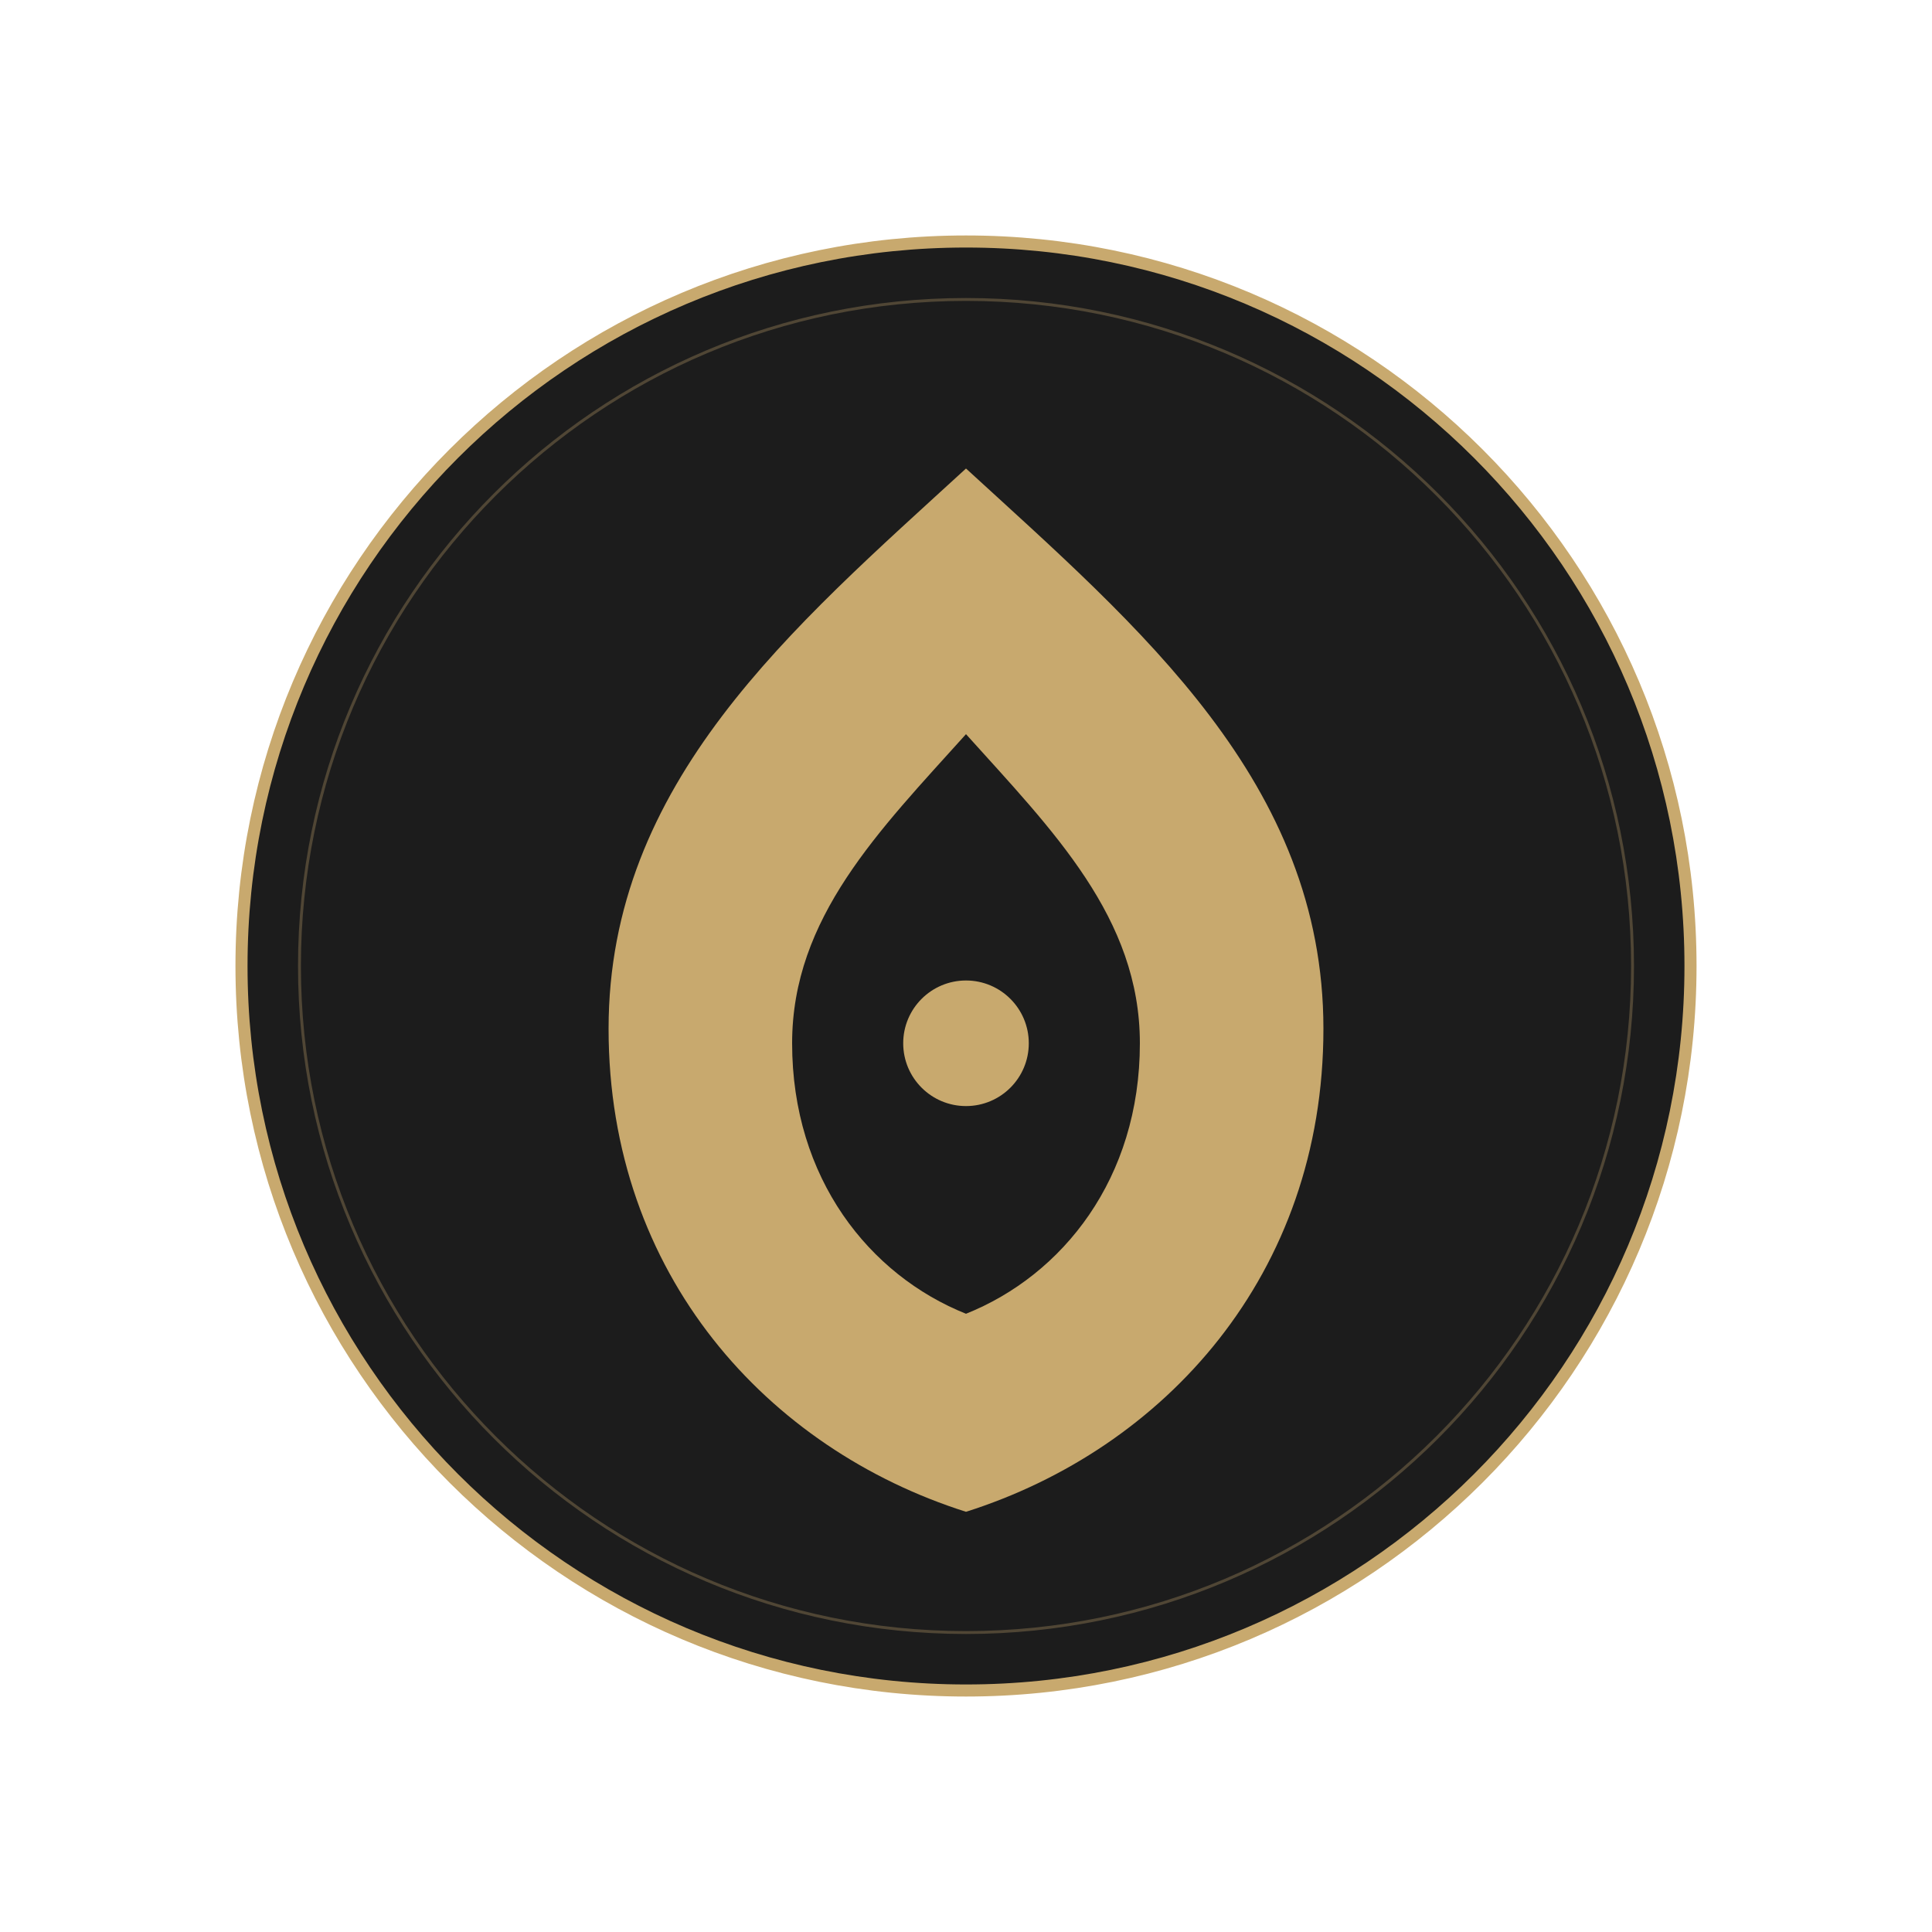
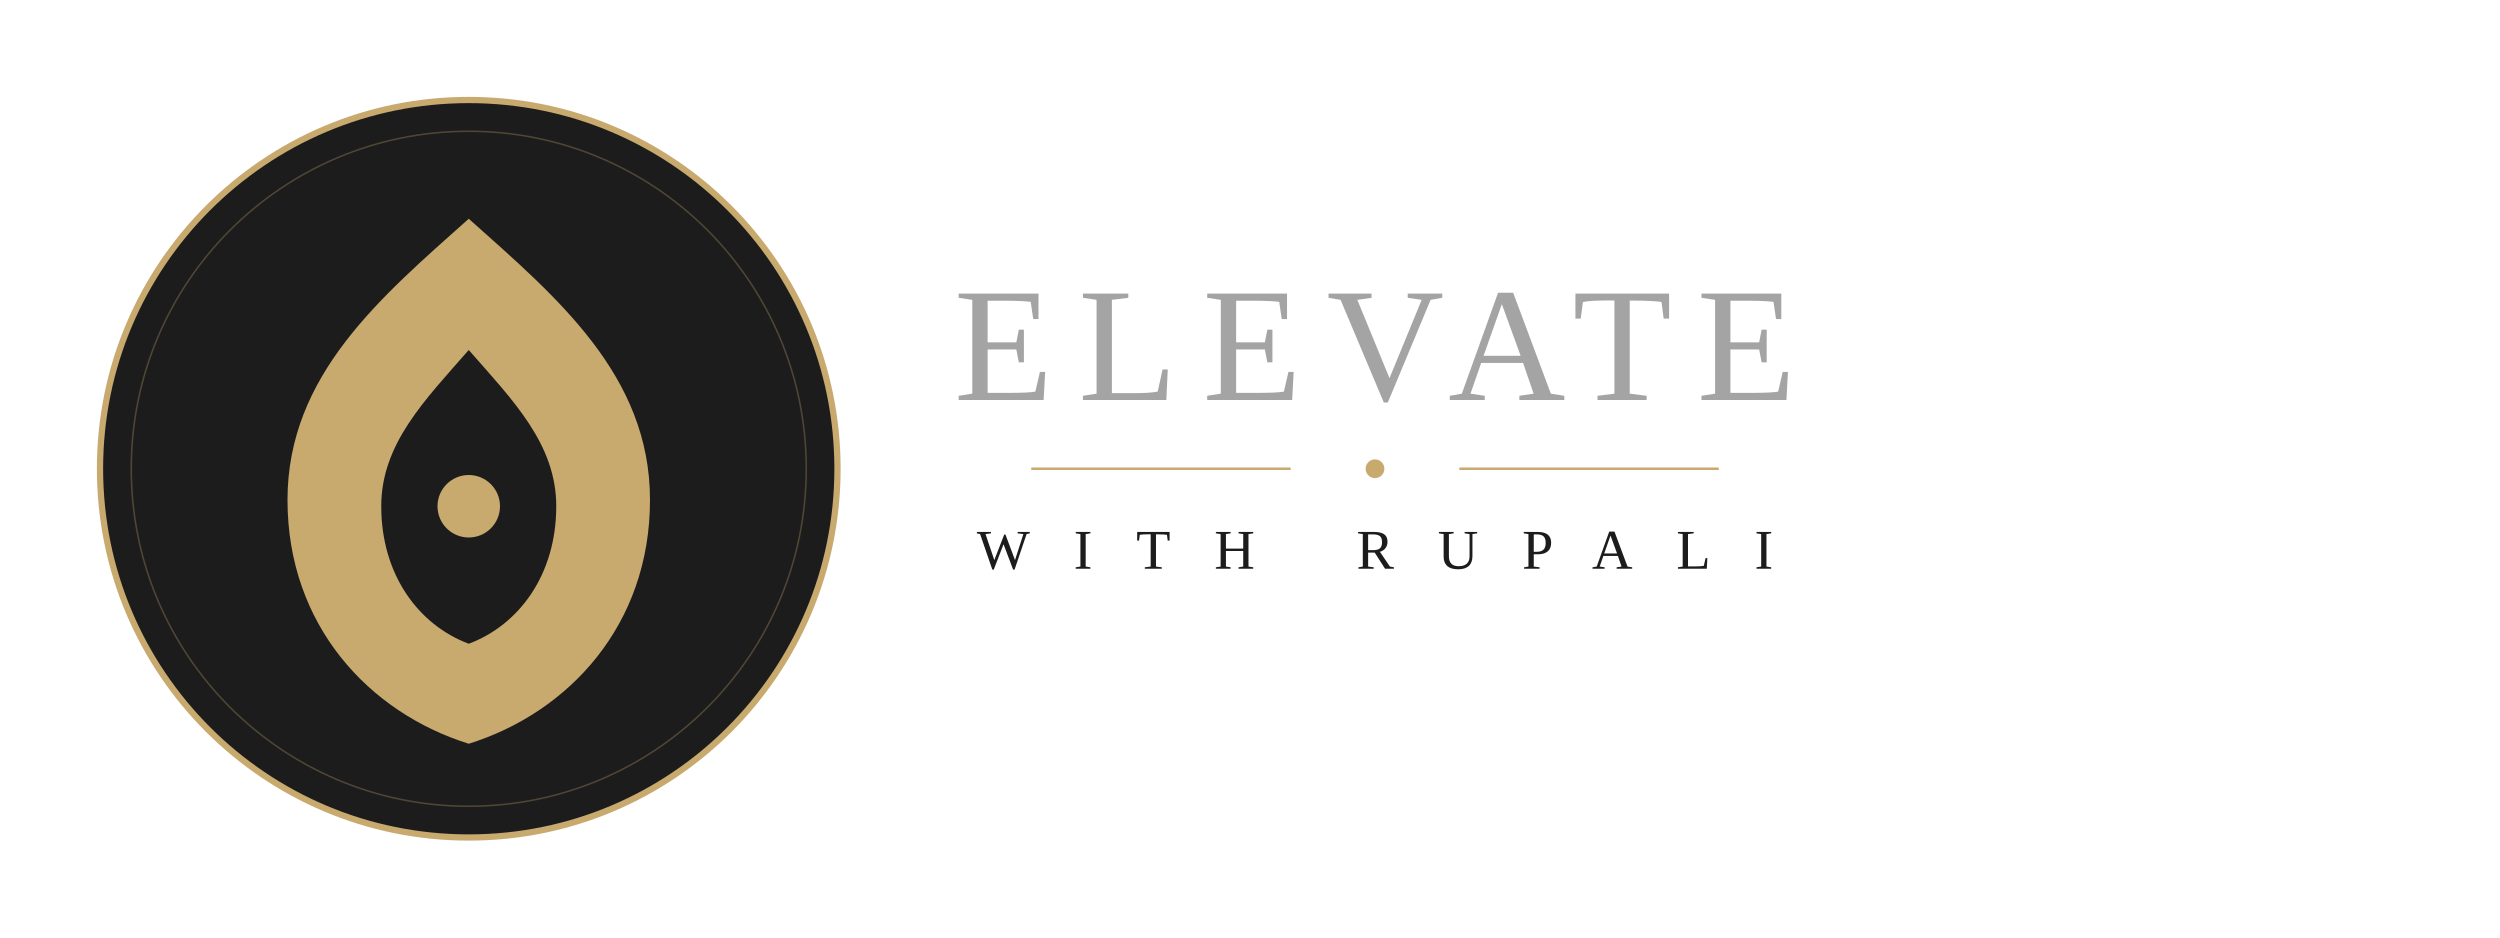
- <svg xmlns="http://www.w3.org/2000/svg" width="800" height="800" viewBox="0 0 400 400">
-   <g transform="translate(200, 200)">
-     <circle cx="0" cy="0" r="150" fill="#1C1C1C" />
-     <circle cx="0" cy="0" r="150" fill="none" stroke="#C8A96E" stroke-width="2.5" />
-     <circle cx="0" cy="0" r="138" fill="none" stroke="#C8A96E" stroke-width="0.6" opacity="0.3" />
-     <path d="M 0 -103 C 36 -70, 74 -38, 74 13 C 74 64, 41 100, 0 113 C -41 100, -74 64, -74 13 C -74 -38, -36 -70, 0 -103 Z" fill="#C8A96E" />
-     <path d="M 0 -48 C 18 -28, 36 -10, 36 16 C 36 44, 20 64, 0 72 C -20 64, -36 44, -36 16 C -36 -10, -18 -28, 0 -48 Z" fill="#1C1C1C" />
-     <circle cx="0" cy="16" r="13" fill="#C8A96E" />
+ <svg xmlns="http://www.w3.org/2000/svg" width="800" height="300" viewBox="0 0 800 300">
+   <g transform="translate(150, 150)">
+     <circle cx="0" cy="0" r="118" fill="#1C1C1C" />
+     <circle cx="0" cy="0" r="118" fill="none" stroke="#C8A96E" stroke-width="2" />
+     <circle cx="0" cy="0" r="108" fill="none" stroke="#C8A96E" stroke-width="0.5" opacity="0.3" />
+     <path d="M 0 -80 C 28 -55, 58 -30, 58 10 C 58 50, 32 78, 0 88 C -32 78, -58 50, -58 10 C -58 -30, -28 -55, 0 -80 Z" fill="#C8A96E" />
+     <path d="M 0 -38 C 14 -22, 28 -8, 28 12 C 28 34, 16 50, 0 56 C -16 50, -28 34, -28 12 C -28 -8, -14 -22, 0 -38 Z" fill="#1C1C1C" />
+     <circle cx="0" cy="12" r="10" fill="#C8A96E" />
  </g>
+   <text x="440" y="128" text-anchor="middle" font-family="Georgia,'Times New Roman',serif" font-size="52" font-weight="400" letter-spacing="8" fill="#1C1C1C" opacity="0.4">ELEVATE</text>
+   <line x1="330" y1="150" x2="413" y2="150" stroke="#C8A96E" stroke-width="0.8" />
+   <circle cx="440" cy="150" r="3" fill="#C8A96E" />
+   <line x1="467" y1="150" x2="550" y2="150" stroke="#C8A96E" stroke-width="0.8" />
+   <text x="440" y="182" text-anchor="middle" font-family="Georgia,'Times New Roman',serif" font-size="18" font-weight="400" letter-spacing="14" fill="#1C1C1C">WITH RUPALI</text>
</svg>
